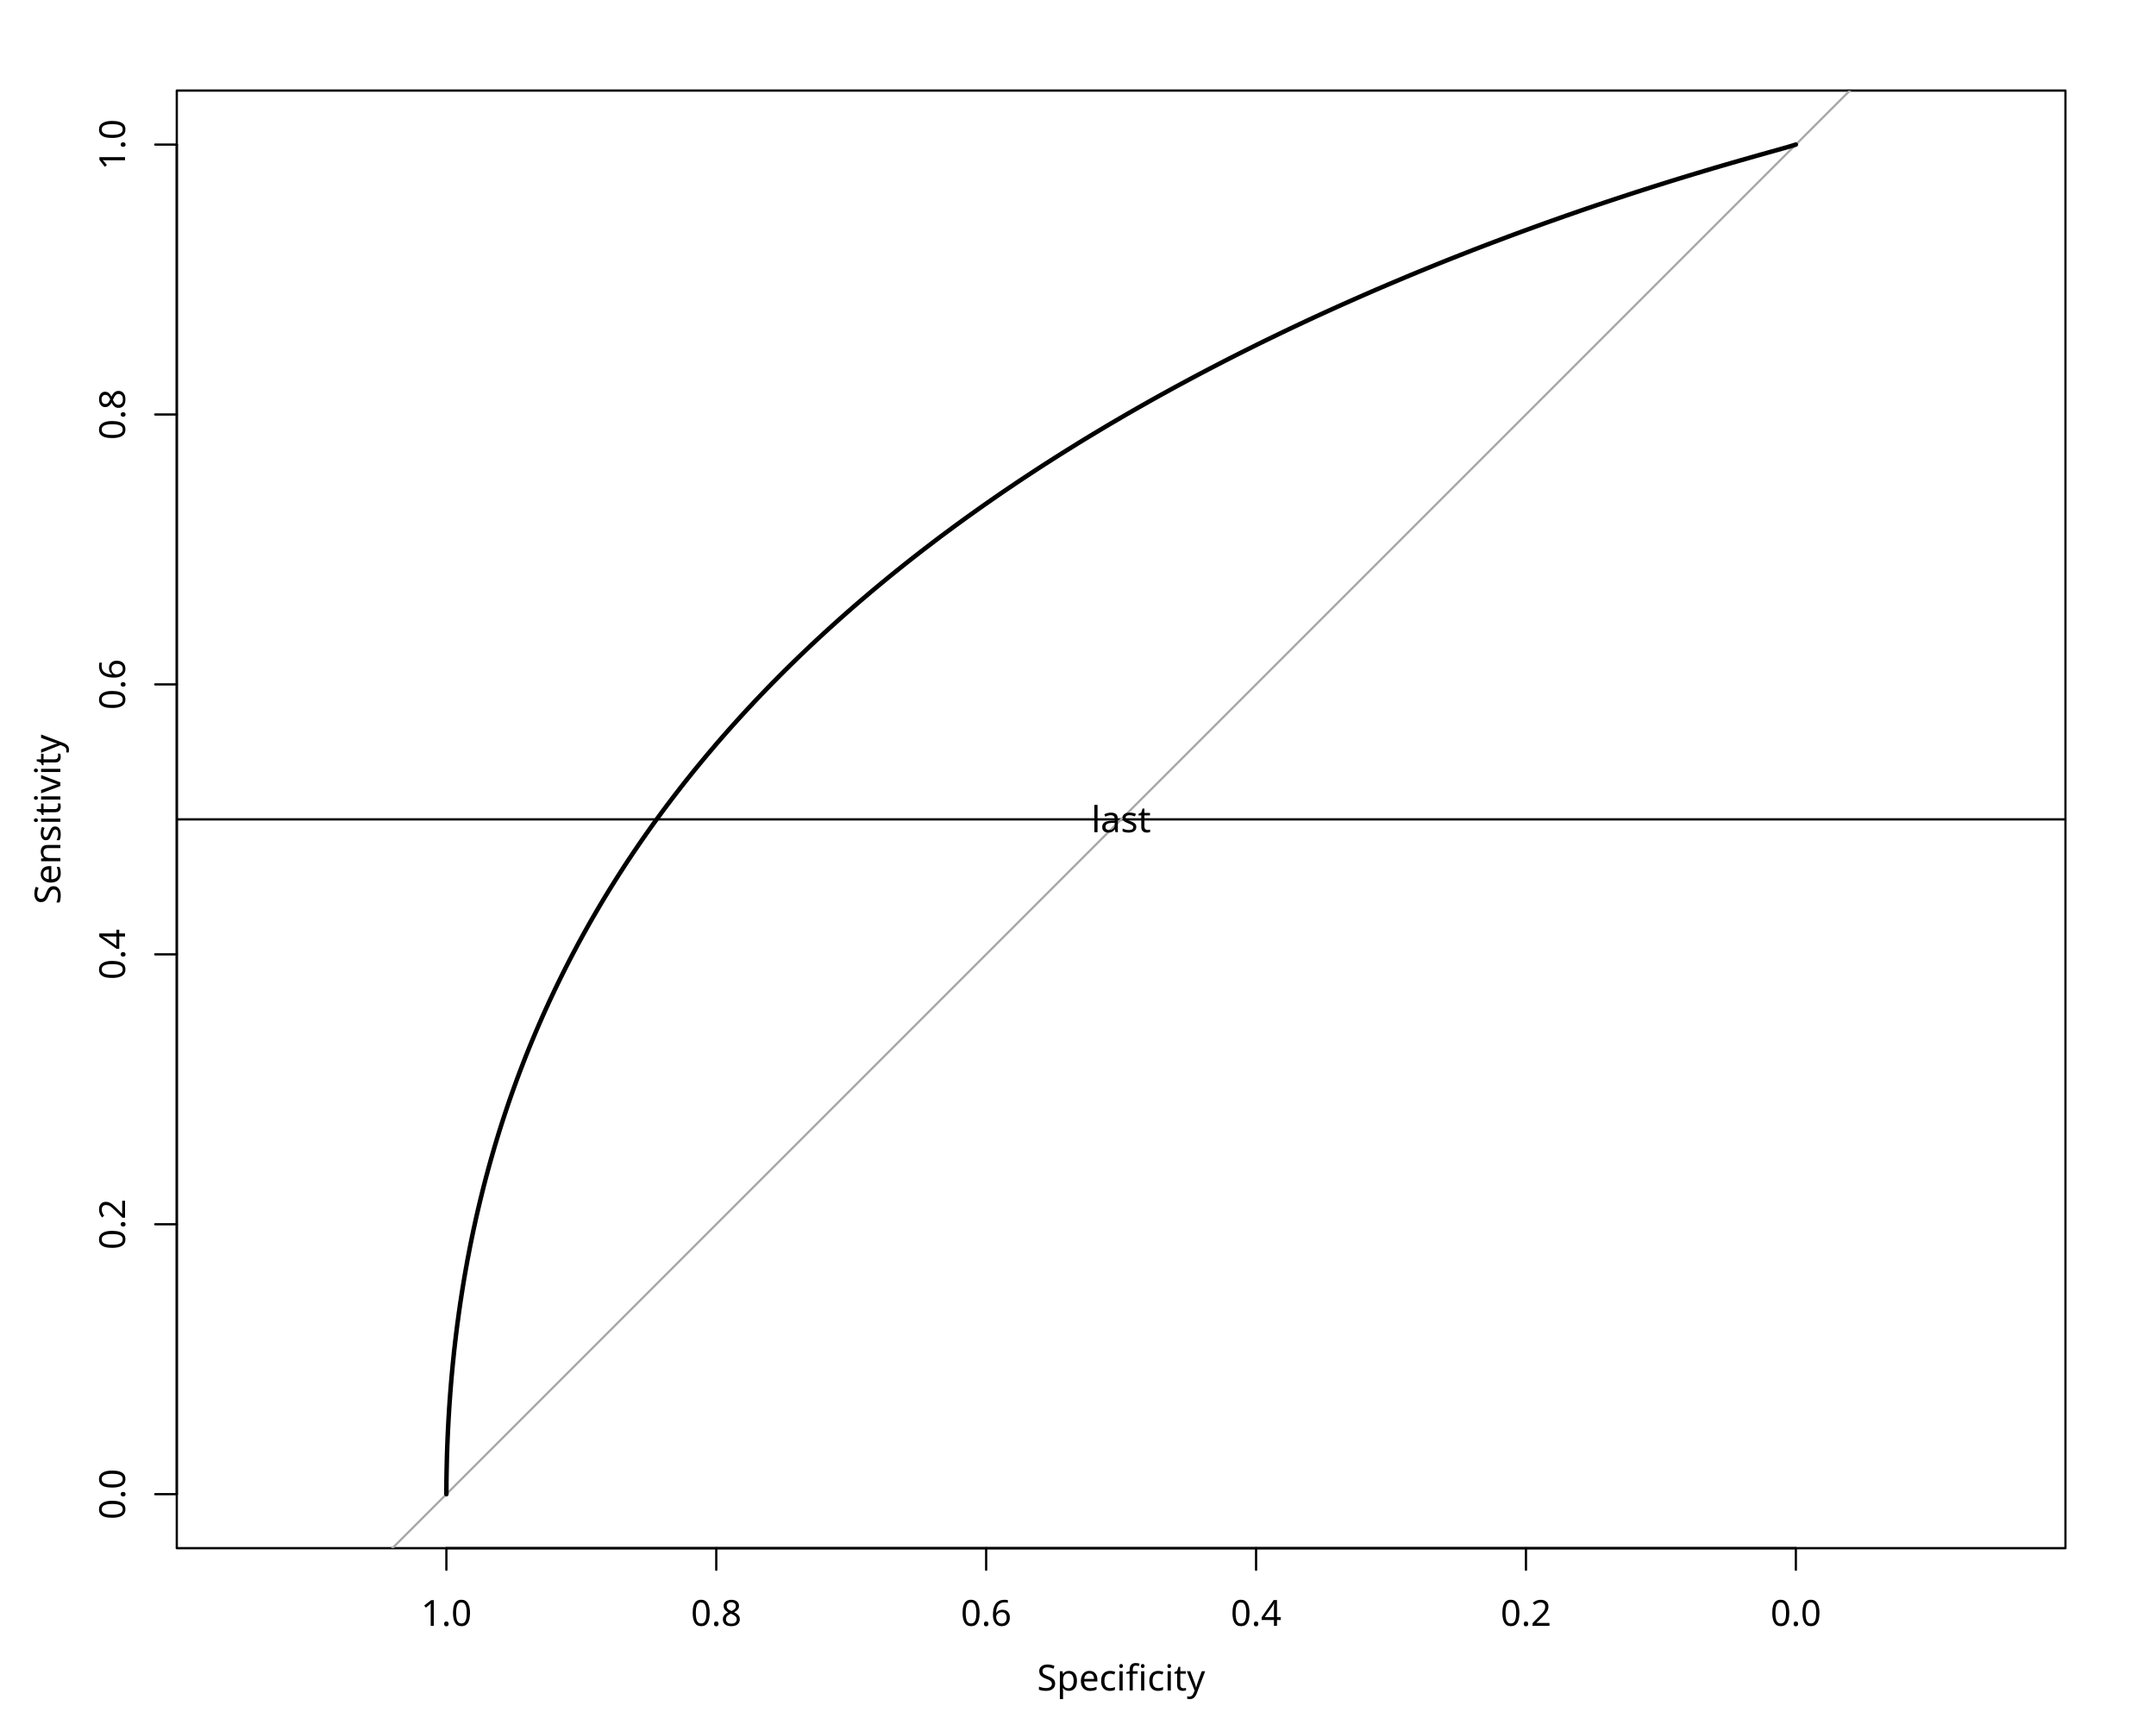
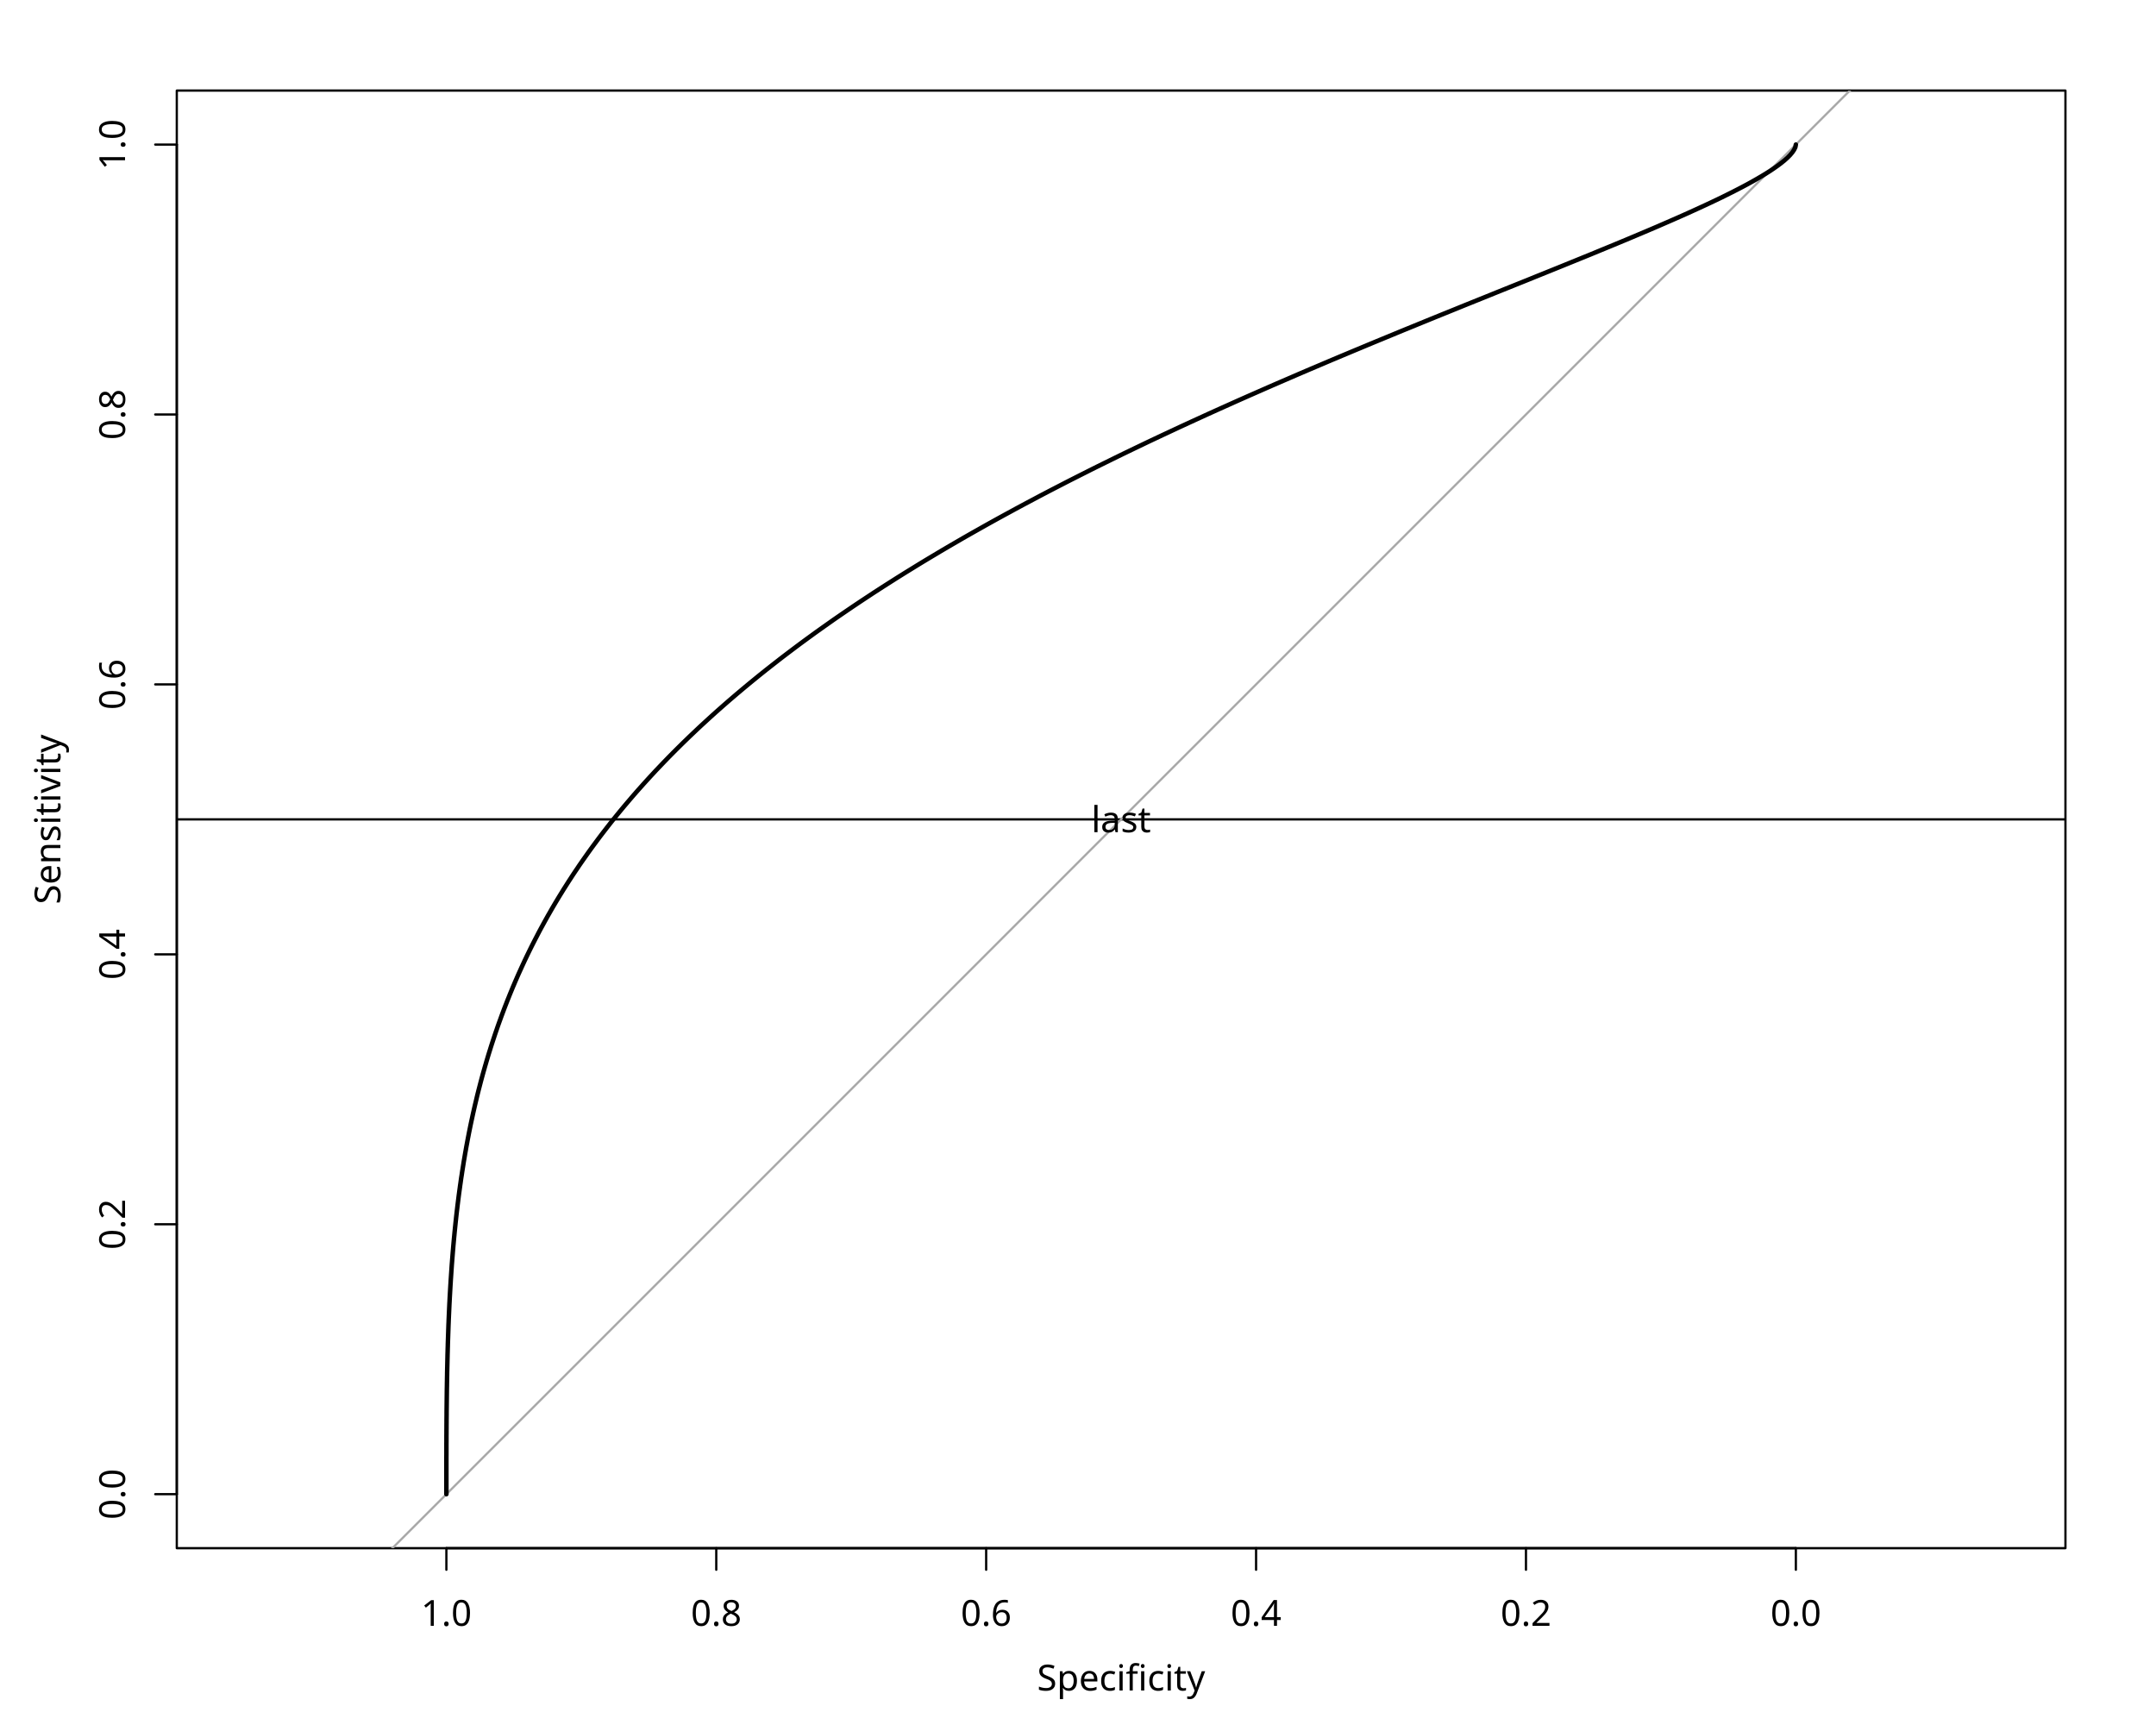
<svg xmlns="http://www.w3.org/2000/svg" class="svglite" data-engine-version="2.0" width="720.00pt" height="576.00pt" viewBox="0 0 720.00 576.00">
  <defs>
    <style type="text/css">
    .svglite line, .svglite polyline, .svglite polygon, .svglite path, .svglite rect, .svglite circle {
      fill: none;
      stroke: #000000;
      stroke-linecap: round;
      stroke-linejoin: round;
      stroke-miterlimit: 10.00;
    }
  </style>
  </defs>
  <rect width="100%" height="100%" style="stroke: none; fill: #FFFFFF;" />
  <defs>
    <clipPath id="cpMC4wMHw3MjAuMDB8MC4wMHw1NzYuMDA=">
      <rect x="0.00" y="0.00" width="720.00" height="576.00" />
    </clipPath>
  </defs>
  <g clip-path="url(#cpMC4wMHw3MjAuMDB8MC4wMHw1NzYuMDA=)">
    <text x="374.40" y="564.48" text-anchor="middle" style="font-size: 12.00px; font-family: sans;" textLength="54.03px" lengthAdjust="spacingAndGlyphs">Specificity</text>
    <text transform="translate(20.16,273.60) rotate(-90)" text-anchor="middle" style="font-size: 12.00px; font-family: sans;" textLength="54.03px" lengthAdjust="spacingAndGlyphs">Sensitivity</text>
    <polygon points="59.04,516.96 689.76,516.96 689.76,30.24 59.04,30.24 " style="stroke-width: 0.75; fill: none;" />
    <line x1="599.73" y1="516.96" x2="149.07" y2="516.96" style="stroke-width: 0.75;" />
    <line x1="599.73" y1="516.96" x2="599.73" y2="524.16" style="stroke-width: 0.75;" />
    <line x1="509.60" y1="516.96" x2="509.60" y2="524.16" style="stroke-width: 0.75;" />
    <line x1="419.47" y1="516.96" x2="419.47" y2="524.16" style="stroke-width: 0.75;" />
    <line x1="329.33" y1="516.96" x2="329.33" y2="524.16" style="stroke-width: 0.75;" />
    <line x1="239.20" y1="516.96" x2="239.20" y2="524.16" style="stroke-width: 0.75;" />
    <line x1="149.07" y1="516.96" x2="149.07" y2="524.16" style="stroke-width: 0.75;" />
    <text x="149.07" y="542.88" text-anchor="middle" style="font-size: 12.00px; font-family: sans;" textLength="16.68px" lengthAdjust="spacingAndGlyphs">1.0</text>
    <text x="239.20" y="542.88" text-anchor="middle" style="font-size: 12.00px; font-family: sans;" textLength="16.68px" lengthAdjust="spacingAndGlyphs">0.8</text>
    <text x="329.33" y="542.88" text-anchor="middle" style="font-size: 12.00px; font-family: sans;" textLength="16.68px" lengthAdjust="spacingAndGlyphs">0.6</text>
    <text x="419.47" y="542.88" text-anchor="middle" style="font-size: 12.00px; font-family: sans;" textLength="16.68px" lengthAdjust="spacingAndGlyphs">0.4</text>
    <text x="509.60" y="542.88" text-anchor="middle" style="font-size: 12.00px; font-family: sans;" textLength="16.68px" lengthAdjust="spacingAndGlyphs">0.2</text>
    <text x="599.73" y="542.88" text-anchor="middle" style="font-size: 12.00px; font-family: sans;" textLength="16.68px" lengthAdjust="spacingAndGlyphs">0.0</text>
    <line x1="59.04" y1="498.93" x2="59.04" y2="48.27" style="stroke-width: 0.75;" />
    <line x1="59.04" y1="498.93" x2="51.84" y2="498.93" style="stroke-width: 0.75;" />
    <line x1="59.04" y1="408.80" x2="51.84" y2="408.80" style="stroke-width: 0.75;" />
    <line x1="59.04" y1="318.67" x2="51.84" y2="318.67" style="stroke-width: 0.75;" />
    <line x1="59.04" y1="228.53" x2="51.84" y2="228.53" style="stroke-width: 0.75;" />
    <line x1="59.04" y1="138.40" x2="51.84" y2="138.40" style="stroke-width: 0.75;" />
    <line x1="59.04" y1="48.27" x2="51.84" y2="48.27" style="stroke-width: 0.75;" />
    <text transform="translate(41.76,498.93) rotate(-90)" text-anchor="middle" style="font-size: 12.00px; font-family: sans;" textLength="16.68px" lengthAdjust="spacingAndGlyphs">0.0</text>
    <text transform="translate(41.76,408.80) rotate(-90)" text-anchor="middle" style="font-size: 12.00px; font-family: sans;" textLength="16.68px" lengthAdjust="spacingAndGlyphs">0.2</text>
    <text transform="translate(41.76,318.67) rotate(-90)" text-anchor="middle" style="font-size: 12.00px; font-family: sans;" textLength="16.68px" lengthAdjust="spacingAndGlyphs">0.4</text>
    <text transform="translate(41.76,228.53) rotate(-90)" text-anchor="middle" style="font-size: 12.00px; font-family: sans;" textLength="16.68px" lengthAdjust="spacingAndGlyphs">0.6</text>
    <text transform="translate(41.76,138.40) rotate(-90)" text-anchor="middle" style="font-size: 12.00px; font-family: sans;" textLength="16.68px" lengthAdjust="spacingAndGlyphs">0.8</text>
    <text transform="translate(41.76,48.27) rotate(-90)" text-anchor="middle" style="font-size: 12.00px; font-family: sans;" textLength="16.68px" lengthAdjust="spacingAndGlyphs">1.0</text>
  </g>
  <defs>
    <clipPath id="cpNTkuMDR8Njg5Ljc2fDMwLjI0fDUxNi45Ng==">
      <rect x="59.04" y="30.24" width="630.72" height="486.72" />
    </clipPath>
  </defs>
  <g clip-path="url(#cpNTkuMDR8Njg5Ljc2fDMwLjI0fDUxNi45Ng==)">
    <line x1="59.04" y1="273.60" x2="689.76" y2="273.60" style="stroke-width: 0.75;" />
    <line x1="59.04" y1="588.96" x2="689.76" y2="-41.76" style="stroke-width: 0.75; stroke: #A9A9A9;" />
-     <polyline points="599.73,48.27 599.73,48.27 596.85,49.15 593.72,50.03 590.56,50.91 587.42,51.79 584.30,52.68 581.21,53.56 578.15,54.44 575.12,55.32 572.12,56.20 569.15,57.09 566.21,57.97 563.30,58.85 560.43,59.73 557.58,60.61 554.76,61.50 551.96,62.38 549.20,63.26 546.45,64.14 543.74,65.02 541.05,65.91 538.38,66.79 535.74,67.67 533.12,68.55 530.53,69.43 527.95,70.31 525.40,71.20 522.87,72.08 520.37,72.96 517.88,73.84 515.41,74.72 512.96,75.61 510.54,76.49 508.13,77.37 505.74,78.25 503.37,79.13 501.02,80.02 498.68,80.90 496.36,81.78 494.07,82.66 491.78,83.54 489.52,84.43 487.27,85.31 485.04,86.19 482.82,87.07 480.62,87.95 478.44,88.84 476.27,89.72 474.12,90.60 471.98,91.48 469.86,92.36 467.75,93.25 465.66,94.13 463.58,95.01 461.52,95.89 459.46,96.77 457.43,97.65 455.40,98.54 453.40,99.42 451.40,100.30 449.42,101.18 447.45,102.06 445.49,102.95 443.55,103.83 441.61,104.71 439.69,105.59 437.79,106.47 435.89,107.36 434.01,108.24 432.14,109.12 430.28,110.00 428.44,110.88 426.60,111.77 424.78,112.65 422.97,113.53 421.16,114.41 419.38,115.29 417.60,116.18 415.83,117.06 414.07,117.94 412.33,118.82 410.59,119.70 408.87,120.58 407.15,121.47 405.45,122.35 403.75,123.23 402.07,124.11 400.40,124.99 398.73,125.88 397.08,126.76 395.44,127.64 393.80,128.52 392.18,129.40 390.56,130.29 388.96,131.17 387.36,132.05 385.78,132.93 384.20,133.81 382.63,134.70 381.07,135.58 379.52,136.46 377.98,137.34 376.45,138.22 374.93,139.11 373.42,139.99 371.91,140.87 370.41,141.75 368.93,142.63 367.45,143.52 365.98,144.40 364.51,145.28 363.06,146.16 361.61,147.04 360.18,147.92 358.75,148.81 357.33,149.69 355.91,150.57 354.51,151.45 353.11,152.33 351.72,153.22 350.34,154.10 348.96,154.98 347.60,155.86 346.24,156.74 344.89,157.63 343.55,158.51 342.21,159.39 340.88,160.27 339.56,161.15 338.25,162.04 336.94,162.92 335.64,163.80 334.35,164.68 333.07,165.56 331.79,166.45 330.52,167.33 329.25,168.21 328.00,169.09 326.75,169.97 325.51,170.86 324.27,171.74 323.04,172.62 321.82,173.50 320.61,174.38 319.40,175.26 318.19,176.15 317.00,177.03 315.81,177.91 314.63,178.79 313.45,179.67 312.28,180.56 311.12,181.44 309.97,182.32 308.82,183.20 307.67,184.08 306.54,184.97 305.40,185.85 304.28,186.73 303.16,187.61 302.05,188.49 300.94,189.38 299.84,190.26 298.75,191.14 297.66,192.02 296.58,192.90 295.50,193.79 294.43,194.67 293.37,195.55 292.31,196.43 291.26,197.31 290.21,198.19 289.17,199.08 288.13,199.96 287.10,200.84 286.08,201.72 285.06,202.60 284.05,203.49 283.04,204.37 282.04,205.25 281.04,206.13 280.05,207.01 279.07,207.90 278.09,208.78 277.11,209.66 276.14,210.54 275.18,211.42 274.22,212.31 273.27,213.19 272.32,214.07 271.38,214.95 270.44,215.83 269.51,216.72 268.58,217.60 267.66,218.48 266.74,219.36 265.83,220.24 264.92,221.13 264.02,222.01 263.13,222.89 262.23,223.77 261.35,224.65 260.47,225.53 259.59,226.42 258.72,227.30 257.85,228.18 256.99,229.06 256.13,229.94 255.28,230.83 254.43,231.71 253.59,232.59 252.75,233.47 251.92,234.35 251.09,235.24 250.26,236.12 249.44,237.00 248.63,237.88 247.82,238.76 247.01,239.65 246.21,240.53 245.42,241.41 244.62,242.29 243.84,243.17 243.05,244.06 242.27,244.94 241.50,245.82 240.73,246.70 239.97,247.58 239.20,248.46 238.45,249.35 237.70,250.23 236.95,251.11 236.20,251.99 235.47,252.87 234.73,253.76 234.00,254.64 233.27,255.52 232.55,256.40 231.83,257.28 231.12,258.17 230.41,259.05 229.70,259.93 229.00,260.81 228.31,261.69 227.61,262.58 226.92,263.46 226.24,264.34 225.56,265.22 224.88,266.10 224.21,266.99 223.54,267.87 222.87,268.75 222.21,269.63 221.55,270.51 220.90,271.40 220.25,272.28 219.61,273.16 218.96,274.04 218.33,274.92 217.69,275.80 217.06,276.69 216.44,277.57 215.81,278.45 215.20,279.33 214.58,280.21 213.97,281.10 213.36,281.98 212.76,282.86 212.16,283.74 211.56,284.62 210.97,285.51 210.38,286.39 209.79,287.27 209.21,288.15 208.63,289.03 208.06,289.92 207.49,290.80 206.92,291.68 206.36,292.56 205.80,293.44 205.24,294.33 204.69,295.21 204.14,296.09 203.59,296.97 203.05,297.85 202.51,298.74 201.97,299.62 201.44,300.50 200.91,301.38 200.39,302.26 199.87,303.14 199.35,304.03 198.83,304.91 198.32,305.79 197.81,306.67 197.30,307.55 196.80,308.44 196.30,309.32 195.81,310.20 195.32,311.08 194.83,311.96 194.34,312.85 193.86,313.73 193.38,314.61 192.90,315.49 192.43,316.37 191.96,317.26 191.49,318.14 191.03,319.02 190.57,319.90 190.11,320.78 189.66,321.67 189.21,322.55 188.76,323.43 188.32,324.31 187.88,325.19 187.44,326.07 187.00,326.96 186.57,327.84 186.14,328.72 185.72,329.60 185.29,330.48 184.87,331.37 184.45,332.25 184.04,333.13 183.63,334.01 183.22,334.89 182.82,335.78 182.41,336.66 182.01,337.54 181.62,338.42 181.22,339.30 180.83,340.19 180.45,341.07 180.06,341.95 179.68,342.83 179.30,343.71 178.92,344.60 178.55,345.48 178.18,346.36 177.81,347.24 177.45,348.12 177.08,349.01 176.72,349.89 176.37,350.77 176.01,351.65 175.66,352.53 175.31,353.41 174.97,354.30 174.63,355.18 174.29,356.06 173.95,356.94 173.61,357.82 173.28,358.71 172.95,359.59 172.62,360.47 172.30,361.35 171.98,362.23 171.66,363.12 171.34,364.00 171.03,364.88 170.72,365.76 170.41,366.64 170.10,367.53 169.80,368.41 169.50,369.29 169.20,370.17 168.91,371.05 168.61,371.94 168.32,372.82 168.04,373.70 167.75,374.58 167.47,375.46 167.19,376.34 166.91,377.23 166.63,378.11 166.36,378.99 166.09,379.87 165.82,380.75 165.56,381.64 165.29,382.52 165.03,383.40 164.78,384.28 164.52,385.16 164.27,386.05 164.01,386.93 163.77,387.81 163.52,388.69 163.28,389.57 163.03,390.46 162.80,391.34 162.56,392.22 162.32,393.10 162.09,393.98 161.86,394.87 161.63,395.75 161.41,396.63 161.19,397.51 160.97,398.39 160.75,399.28 160.53,400.16 160.32,401.04 160.11,401.92 159.90,402.80 159.69,403.68 159.49,404.57 159.28,405.45 159.08,406.33 158.88,407.21 158.69,408.09 158.50,408.98 158.30,409.86 158.11,410.74 157.93,411.62 157.74,412.50 157.56,413.39 157.38,414.27 157.20,415.15 157.02,416.03 156.85,416.91 156.68,417.80 156.51,418.68 156.34,419.56 156.17,420.44 156.01,421.32 155.85,422.21 155.69,423.09 155.53,423.97 155.38,424.85 155.22,425.73 155.07,426.62 154.92,427.50 154.78,428.38 154.63,429.26 154.49,430.14 154.35,431.02 154.21,431.91 154.07,432.79 153.94,433.67 153.80,434.55 153.67,435.43 153.54,436.32 153.42,437.20 153.29,438.08 153.17,438.96 153.05,439.84 152.93,440.73 152.81,441.61 152.69,442.49 152.58,443.37 152.47,444.25 152.36,445.14 152.25,446.02 152.15,446.90 152.04,447.78 151.94,448.66 151.84,449.55 151.74,450.43 151.64,451.31 151.55,452.19 151.46,453.07 151.37,453.95 151.28,454.84 151.19,455.72 151.11,456.60 151.02,457.48 150.94,458.36 150.86,459.25 150.78,460.13 150.71,461.01 150.63,461.89 150.56,462.77 150.49,463.66 150.42,464.54 150.35,465.42 150.29,466.30 150.22,467.18 150.16,468.07 150.10,468.95 150.04,469.83 149.98,470.71 149.93,471.59 149.88,472.48 149.82,473.36 149.77,474.24 149.73,475.12 149.68,476.00 149.63,476.89 149.59,477.77 149.55,478.65 149.51,479.53 149.47,480.41 149.44,481.29 149.40,482.18 149.37,483.06 149.34,483.94 149.31,484.82 149.28,485.70 149.25,486.59 149.23,487.47 149.21,488.35 149.19,489.23 149.17,490.11 149.15,491.00 149.13,491.88 149.12,492.76 149.10,493.64 149.09,494.52 149.08,495.41 149.08,496.29 149.07,497.17 149.07,498.05 149.07,498.93 149.07,498.93 " style="stroke-width: 1.50;" />
+     <polyline points="599.73,48.27 599.73,48.27 599.56,49.15 599.13,50.03 598.53,50.91 597.78,51.79 596.90,52.68 595.92,53.56 594.83,54.44 593.66,55.32 592.41,56.20 591.09,57.09 589.70,57.97 588.25,58.85 586.74,59.73 585.19,60.61 583.58,61.50 581.93,62.38 580.24,63.26 578.52,64.14 576.75,65.02 574.96,65.91 573.13,66.79 571.27,67.67 569.39,68.55 567.48,69.43 565.55,70.31 563.59,71.20 561.62,72.08 559.62,72.96 557.61,73.84 555.58,74.72 553.54,75.61 551.48,76.49 549.41,77.37 547.32,78.25 545.23,79.13 543.12,80.02 541.00,80.90 538.88,81.78 536.74,82.66 534.60,83.54 532.45,84.43 530.30,85.31 528.13,86.19 525.97,87.07 523.80,87.95 521.62,88.84 519.44,89.72 517.26,90.60 515.08,91.48 512.89,92.36 510.71,93.25 508.52,94.13 506.33,95.01 504.14,95.89 501.95,96.77 499.76,97.65 497.57,98.54 495.39,99.42 493.20,100.30 491.02,101.18 488.83,102.06 486.65,102.95 484.48,103.83 482.30,104.71 480.13,105.59 477.96,106.47 475.79,107.36 473.63,108.24 471.48,109.12 469.32,110.00 467.17,110.88 465.03,111.77 462.89,112.65 460.75,113.53 458.62,114.41 456.50,115.29 454.38,116.18 452.26,117.06 450.16,117.94 448.05,118.82 445.96,119.70 443.87,120.58 441.78,121.47 439.71,122.35 437.63,123.23 435.57,124.11 433.51,124.99 431.46,125.88 429.42,126.76 427.38,127.64 425.35,128.52 423.33,129.40 421.31,130.29 419.30,131.17 417.30,132.05 415.31,132.93 413.32,133.81 411.34,134.70 409.37,135.58 407.41,136.46 405.46,137.34 403.51,138.22 401.57,139.11 399.64,139.99 397.72,140.87 395.81,141.75 393.90,142.63 392.00,143.52 390.11,144.40 388.23,145.28 386.36,146.16 384.49,147.04 382.64,147.92 380.79,148.81 378.95,149.69 377.12,150.57 375.30,151.45 373.49,152.33 371.68,153.22 369.89,154.10 368.10,154.98 366.32,155.86 364.55,156.74 362.79,157.63 361.04,158.51 359.30,159.39 357.56,160.27 355.84,161.15 354.12,162.04 352.41,162.92 350.71,163.80 349.02,164.68 347.34,165.56 345.67,166.45 344.01,167.33 342.35,168.21 340.71,169.09 339.07,169.97 337.44,170.86 335.82,171.74 334.21,172.62 332.61,173.50 331.02,174.38 329.44,175.26 327.86,176.15 326.30,177.03 324.74,177.91 323.19,178.79 321.65,179.67 320.12,180.56 318.60,181.44 317.09,182.32 315.59,183.20 314.09,184.08 312.61,184.97 311.13,185.85 309.66,186.73 308.20,187.61 306.75,188.49 305.31,189.38 303.88,190.26 302.45,191.14 301.04,192.02 299.63,192.90 298.23,193.79 296.84,194.67 295.46,195.55 294.09,196.43 292.73,197.31 291.37,198.19 290.03,199.08 288.69,199.96 287.36,200.84 286.04,201.72 284.73,202.60 283.42,203.49 282.13,204.37 280.84,205.25 279.56,206.13 278.29,207.01 277.03,207.90 275.78,208.78 274.54,209.66 273.30,210.54 272.07,211.42 270.85,212.31 269.64,213.19 268.44,214.07 267.24,214.95 266.06,215.83 264.88,216.72 263.71,217.60 262.55,218.48 261.39,219.36 260.25,220.24 259.11,221.13 257.98,222.01 256.86,222.89 255.74,223.77 254.64,224.65 253.54,225.53 252.45,226.42 251.37,227.30 250.29,228.18 249.23,229.06 248.17,229.94 247.12,230.83 246.07,231.71 245.04,232.59 244.01,233.47 242.99,234.35 241.97,235.24 240.97,236.12 239.97,237.00 238.98,237.88 238.00,238.76 237.02,239.65 236.06,240.53 235.10,241.41 234.14,242.29 233.20,243.17 232.26,244.06 231.33,244.94 230.40,245.82 229.49,246.70 228.58,247.58 227.68,248.46 226.78,249.35 225.89,250.23 225.01,251.11 224.14,251.99 223.27,252.87 222.41,253.76 221.56,254.64 220.72,255.52 219.88,256.40 219.04,257.28 218.22,258.17 217.40,259.05 216.59,259.93 215.79,260.81 214.99,261.69 214.20,262.58 213.41,263.46 212.63,264.34 211.86,265.22 211.10,266.10 210.34,266.99 209.59,267.87 208.84,268.75 208.10,269.63 207.37,270.51 206.64,271.40 205.92,272.28 205.21,273.16 204.50,274.04 203.80,274.92 203.11,275.80 202.42,276.69 201.74,277.57 201.06,278.45 200.39,279.33 199.73,280.21 199.07,281.10 198.42,281.98 197.77,282.86 197.13,283.74 196.50,284.62 195.87,285.51 195.25,286.39 194.63,287.27 194.02,288.15 193.41,289.03 192.82,289.92 192.22,290.80 191.63,291.68 191.05,292.56 190.48,293.44 189.90,294.33 189.34,295.21 188.78,296.09 188.22,296.97 187.68,297.85 187.13,298.74 186.59,299.62 186.06,300.50 185.53,301.38 185.01,302.26 184.49,303.14 183.98,304.03 183.48,304.91 182.97,305.79 182.48,306.67 181.99,307.55 181.50,308.44 181.02,309.32 180.54,310.20 180.07,311.08 179.61,311.96 179.15,312.85 178.69,313.73 178.24,314.61 177.79,315.49 177.35,316.37 176.91,317.26 176.48,318.14 176.05,319.02 175.63,319.90 175.21,320.78 174.80,321.67 174.39,322.55 173.99,323.43 173.59,324.31 173.19,325.19 172.80,326.07 172.42,326.96 172.03,327.84 171.66,328.72 171.28,329.60 170.92,330.48 170.55,331.37 170.19,332.25 169.84,333.13 169.48,334.01 169.14,334.89 168.79,335.78 168.45,336.66 168.12,337.54 167.79,338.42 167.46,339.30 167.14,340.19 166.82,341.07 166.50,341.95 166.19,342.83 165.89,343.71 165.58,344.60 165.28,345.48 164.99,346.36 164.70,347.24 164.41,348.12 164.12,349.01 163.84,349.89 163.57,350.77 163.29,351.65 163.02,352.53 162.76,353.41 162.49,354.30 162.24,355.18 161.98,356.06 161.73,356.94 161.48,357.82 161.23,358.71 160.99,359.59 160.75,360.47 160.52,361.35 160.29,362.23 160.06,363.12 159.83,364.00 159.61,364.88 159.39,365.76 159.18,366.64 158.97,367.53 158.76,368.41 158.55,369.29 158.35,370.17 158.15,371.05 157.95,371.94 157.76,372.82 157.57,373.70 157.38,374.58 157.19,375.46 157.01,376.34 156.83,377.23 156.65,378.11 156.48,378.99 156.31,379.87 156.14,380.75 155.98,381.64 155.81,382.52 155.65,383.40 155.50,384.28 155.34,385.16 155.19,386.05 155.04,386.93 154.89,387.81 154.75,388.69 154.61,389.57 154.47,390.46 154.33,391.34 154.20,392.22 154.06,393.10 153.93,393.98 153.81,394.87 153.68,395.75 153.56,396.63 153.44,397.51 153.32,398.39 153.20,399.28 153.09,400.16 152.98,401.04 152.87,401.92 152.76,402.80 152.66,403.68 152.55,404.57 152.45,405.45 152.35,406.33 152.26,407.21 152.16,408.09 152.07,408.98 151.98,409.86 151.89,410.74 151.80,411.62 151.72,412.50 151.63,413.39 151.55,414.27 151.47,415.15 151.39,416.03 151.32,416.91 151.24,417.80 151.17,418.68 151.10,419.56 151.03,420.44 150.96,421.32 150.89,422.21 150.83,423.09 150.77,423.97 150.71,424.85 150.65,425.73 150.59,426.62 150.53,427.50 150.48,428.38 150.42,429.26 150.37,430.14 150.32,431.02 150.27,431.91 150.22,432.79 150.17,433.67 150.13,434.55 150.08,435.43 150.04,436.32 150.00,437.20 149.96,438.08 149.92,438.96 149.88,439.84 149.84,440.73 149.81,441.61 149.77,442.49 149.74,443.37 149.71,444.25 149.68,445.14 149.65,446.02 149.62,446.90 149.59,447.78 149.56,448.66 149.54,449.55 149.51,450.43 149.49,451.31 149.46,452.19 149.44,453.07 149.42,453.95 149.40,454.84 149.38,455.72 149.36,456.60 149.34,457.48 149.32,458.36 149.31,459.25 149.29,460.13 149.28,461.01 149.26,461.89 149.25,462.77 149.23,463.66 149.22,464.54 149.21,465.42 149.20,466.30 149.19,467.18 149.18,468.07 149.17,468.95 149.16,469.83 149.15,470.71 149.14,471.59 149.14,472.48 149.13,473.36 149.12,474.24 149.12,475.12 149.11,476.00 149.11,476.89 149.10,477.77 149.10,478.65 149.09,479.53 149.09,480.41 149.09,481.29 149.08,482.18 149.08,483.06 149.08,483.94 149.08,484.82 149.08,485.70 149.07,486.59 149.07,487.47 149.07,488.35 149.07,489.23 149.07,490.11 149.07,491.00 149.07,491.88 149.07,492.76 149.07,493.64 149.07,494.52 149.07,495.41 149.07,496.29 149.07,497.17 149.07,498.05 149.07,498.93 149.07,498.93 " style="stroke-width: 1.50;" />
    <text x="374.40" y="277.89" text-anchor="middle" style="font-size: 12.00px; font-family: sans;" textLength="18.68px" lengthAdjust="spacingAndGlyphs">last</text>
  </g>
</svg>
